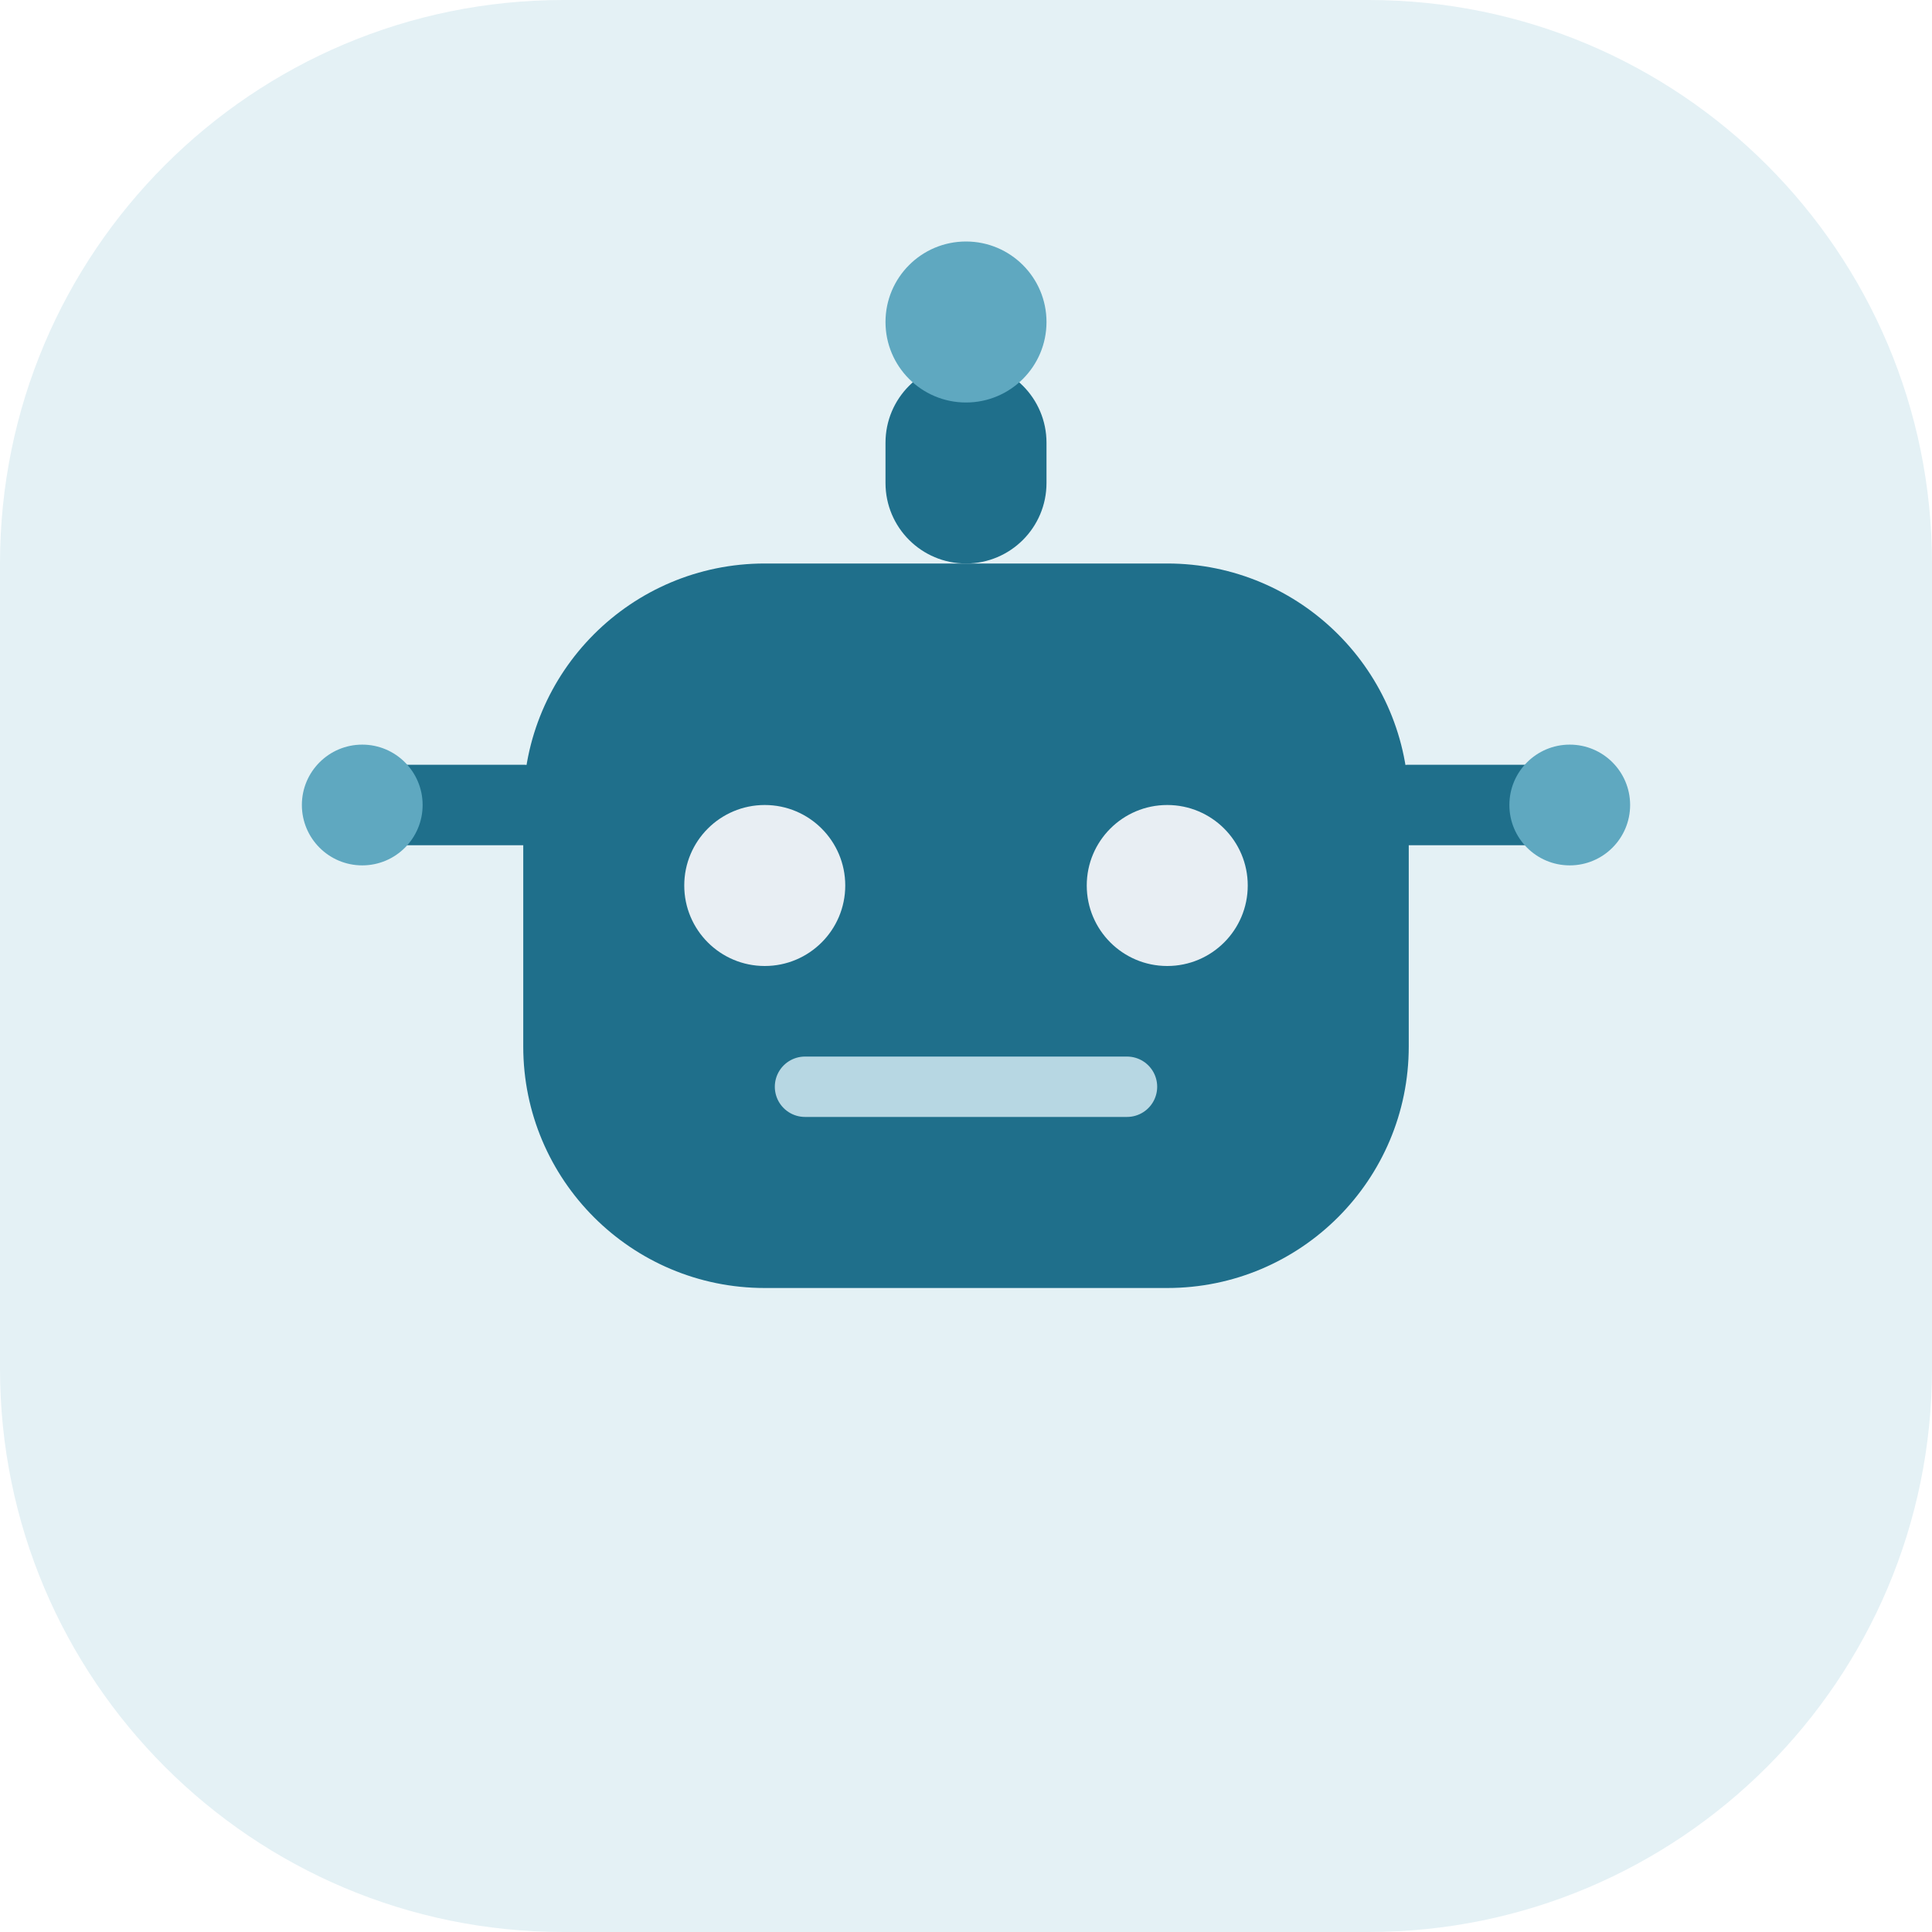
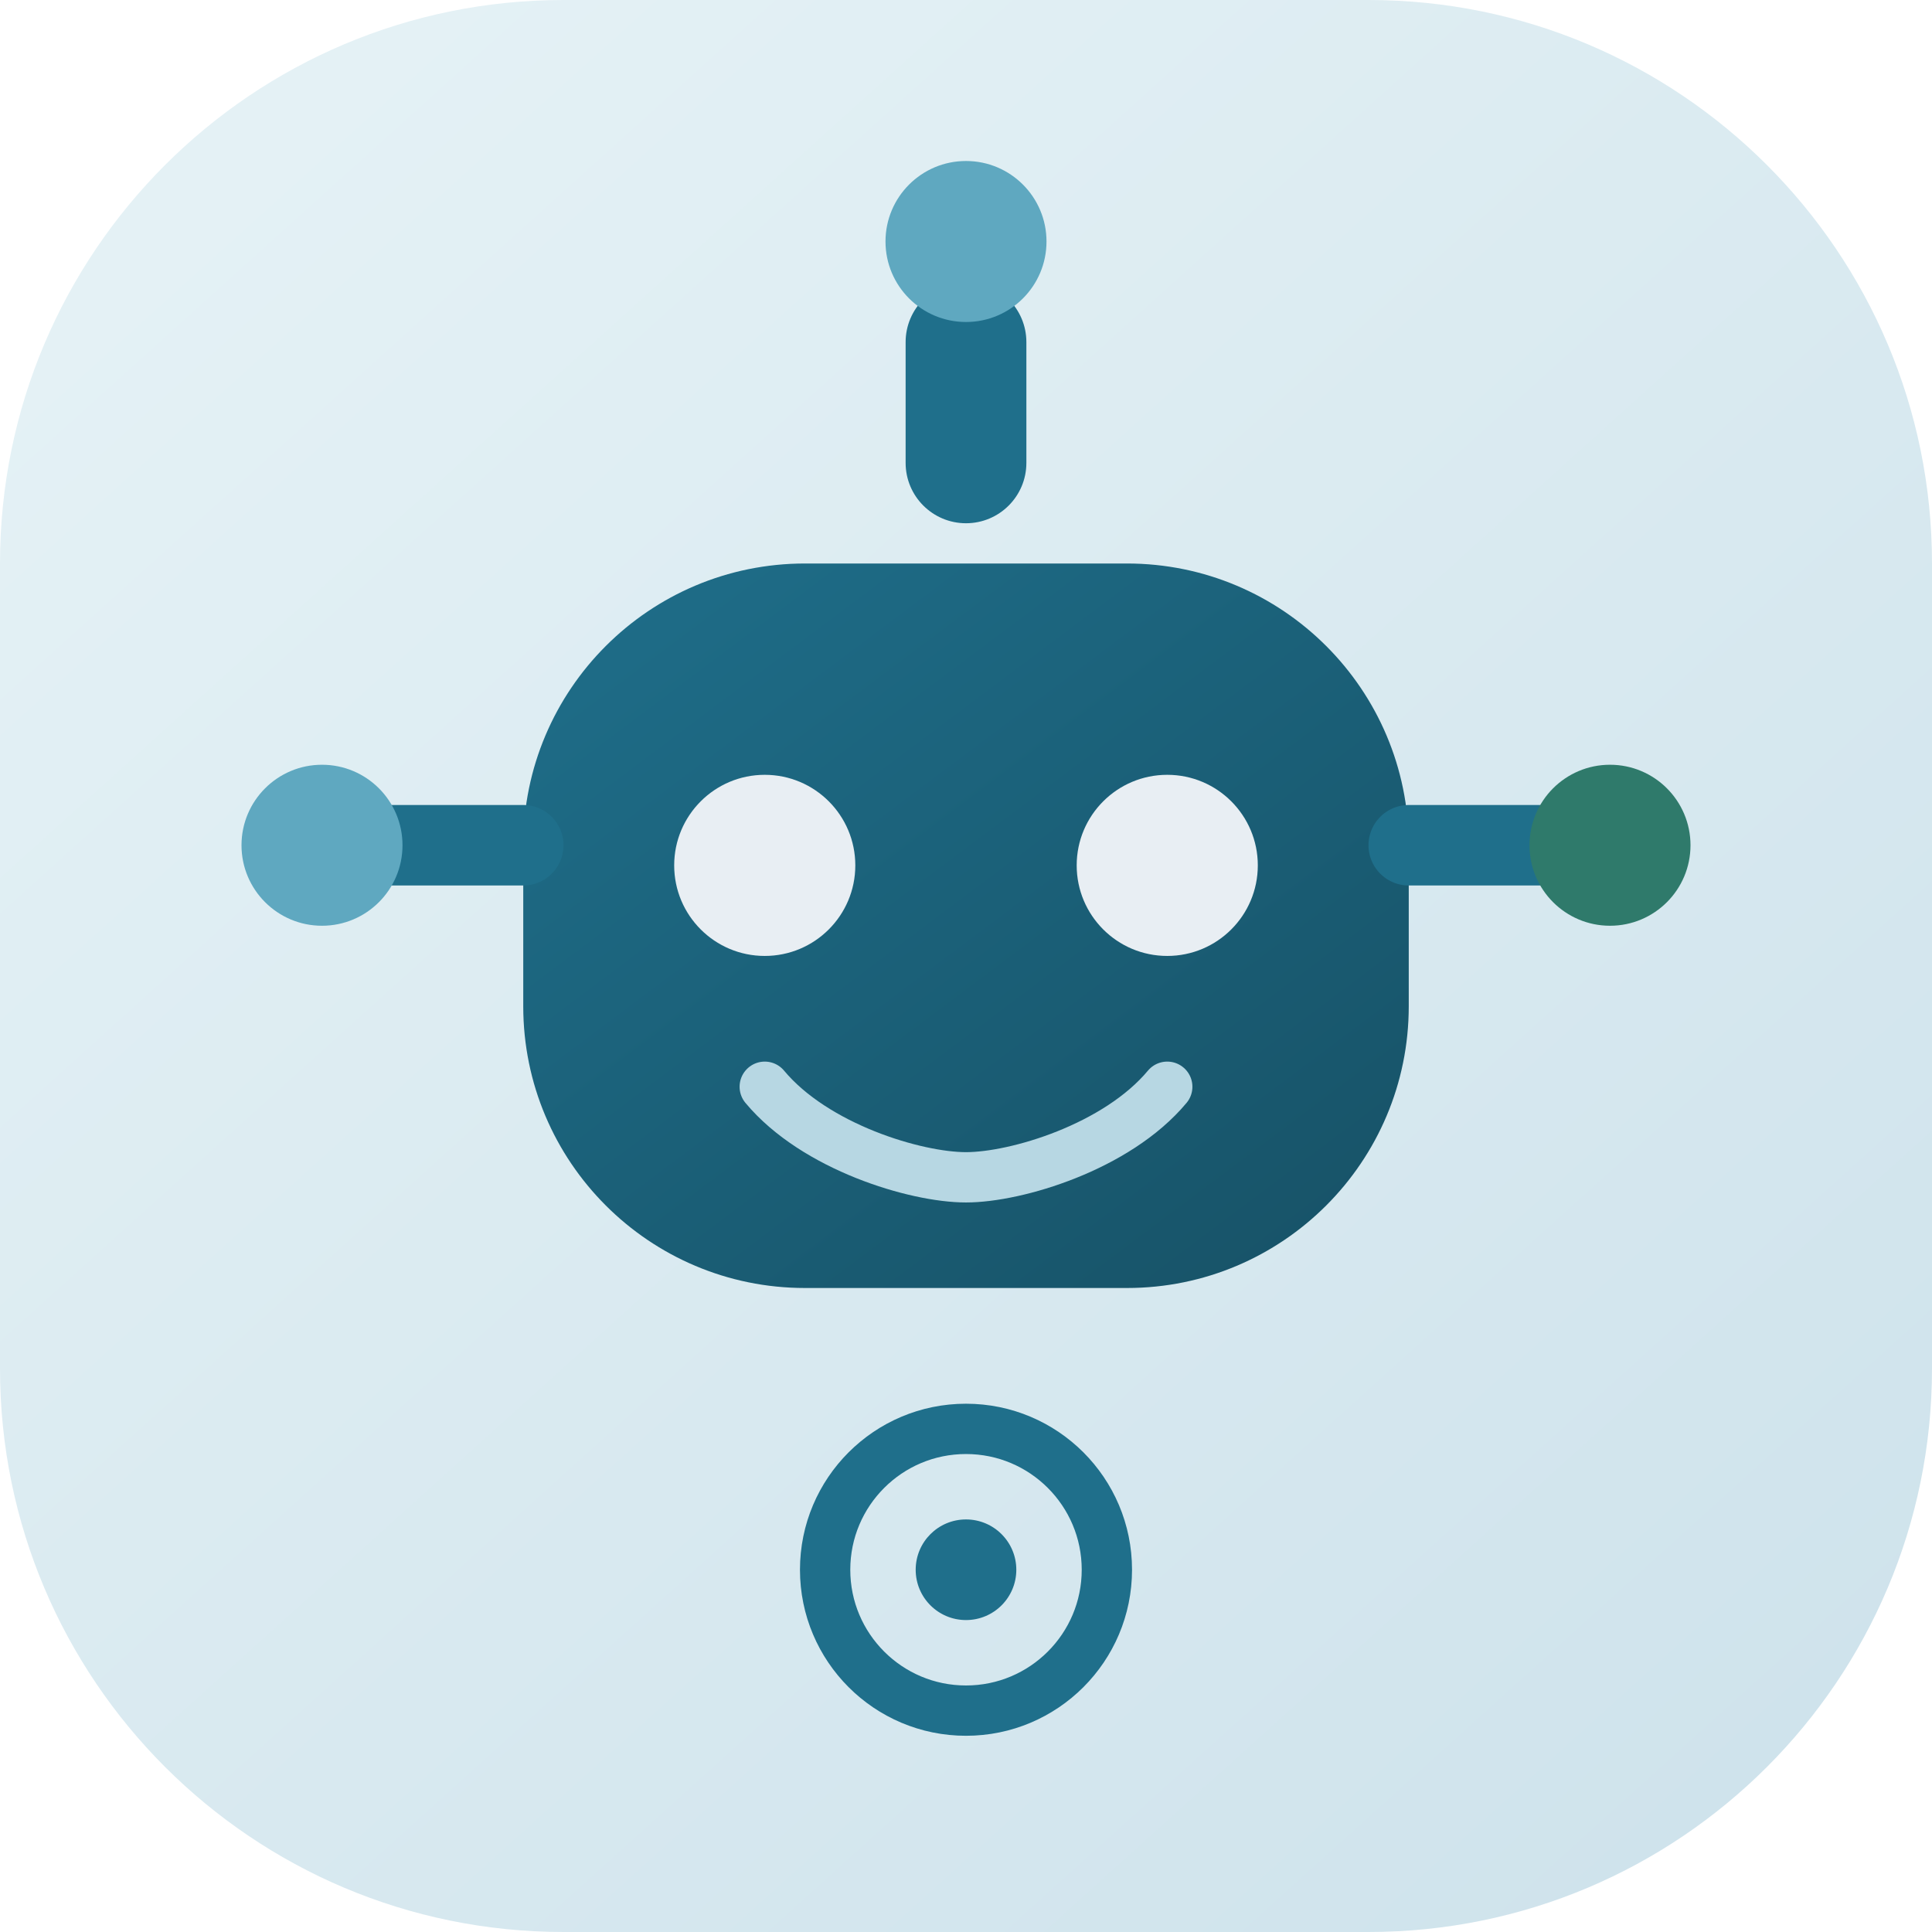
<svg xmlns="http://www.w3.org/2000/svg" viewBox="0 0 96 96" fill="none">
-   <rect width="96" height="96" rx="28" fill="#E4F1F5" />
-   <rect x="26" y="28" width="44" height="36" rx="12" fill="#1F6F8B" />
-   <circle cx="38" cy="44" r="4" fill="#E8EEF3" />
-   <circle cx="58" cy="44" r="4" fill="#E8EEF3" />
-   <path d="M40 54h16" stroke="#B7D7E3" stroke-width="3" stroke-linecap="round" />
-   <rect x="44" y="18" width="8" height="10" rx="4" fill="#1F6F8B" />
-   <circle cx="48" cy="16" r="4" fill="#5FA8C0" />
-   <path d="M26 40h-6M76 40h-6" stroke="#1F6F8B" stroke-width="4" stroke-linecap="round" />
-   <circle cx="18" cy="40" r="3" fill="#5FA8C0" />
-   <circle cx="78" cy="40" r="3" fill="#5FA8C0" />
+   <defs>
+     <linearGradient id="saBg" x1="12" y1="8" x2="86" y2="90" gradientUnits="userSpaceOnUse">
+       <stop stop-color="#E4F1F5" />
+       <stop offset="1" stop-color="#CFE3EC" />
+     </linearGradient>
+     <linearGradient id="saBody" x1="30" y1="24" x2="66" y2="72" gradientUnits="userSpaceOnUse">
+       <stop stop-color="#1F6F8B" />
+       <stop offset="1" stop-color="#164F63" />
+     </linearGradient>
+   </defs>
+   <rect width="96" height="96" rx="28" fill="url(#saBg)" />
+   <rect x="45" y="14" width="6" height="12" rx="3" fill="#1F6F8B" />
+   <circle cx="48" cy="12" r="4" fill="#5FA8C0" />
+   <rect x="26" y="28" width="44" height="36" rx="14" fill="url(#saBody)" />
+   <circle cx="38" cy="43" r="4.5" fill="#E8EEF3" />
+   <circle cx="58" cy="43" r="4.5" fill="#E8EEF3" />
+   <path d="M38 54c2.5 3 7.5 4.5 10 4.5s7.5-1.5 10-4.5" stroke="#B7D7E3" stroke-width="2.5" stroke-linecap="round" />
+   <path d="M26 42h-8" stroke="#1F6F8B" stroke-width="4" stroke-linecap="round" />
+   <path d="M70 42h8" stroke="#1F6F8B" stroke-width="4" stroke-linecap="round" />
+   <circle cx="16" cy="42" r="4" fill="#5FA8C0" />
+   <circle cx="80" cy="42" r="4" fill="#2F7A6B" />
+   <circle cx="48" cy="78" r="7" stroke="#1F6F8B" stroke-width="2.5" fill="none" />
+   <circle cx="48" cy="78" r="2.5" fill="#1F6F8B" />
</svg>
